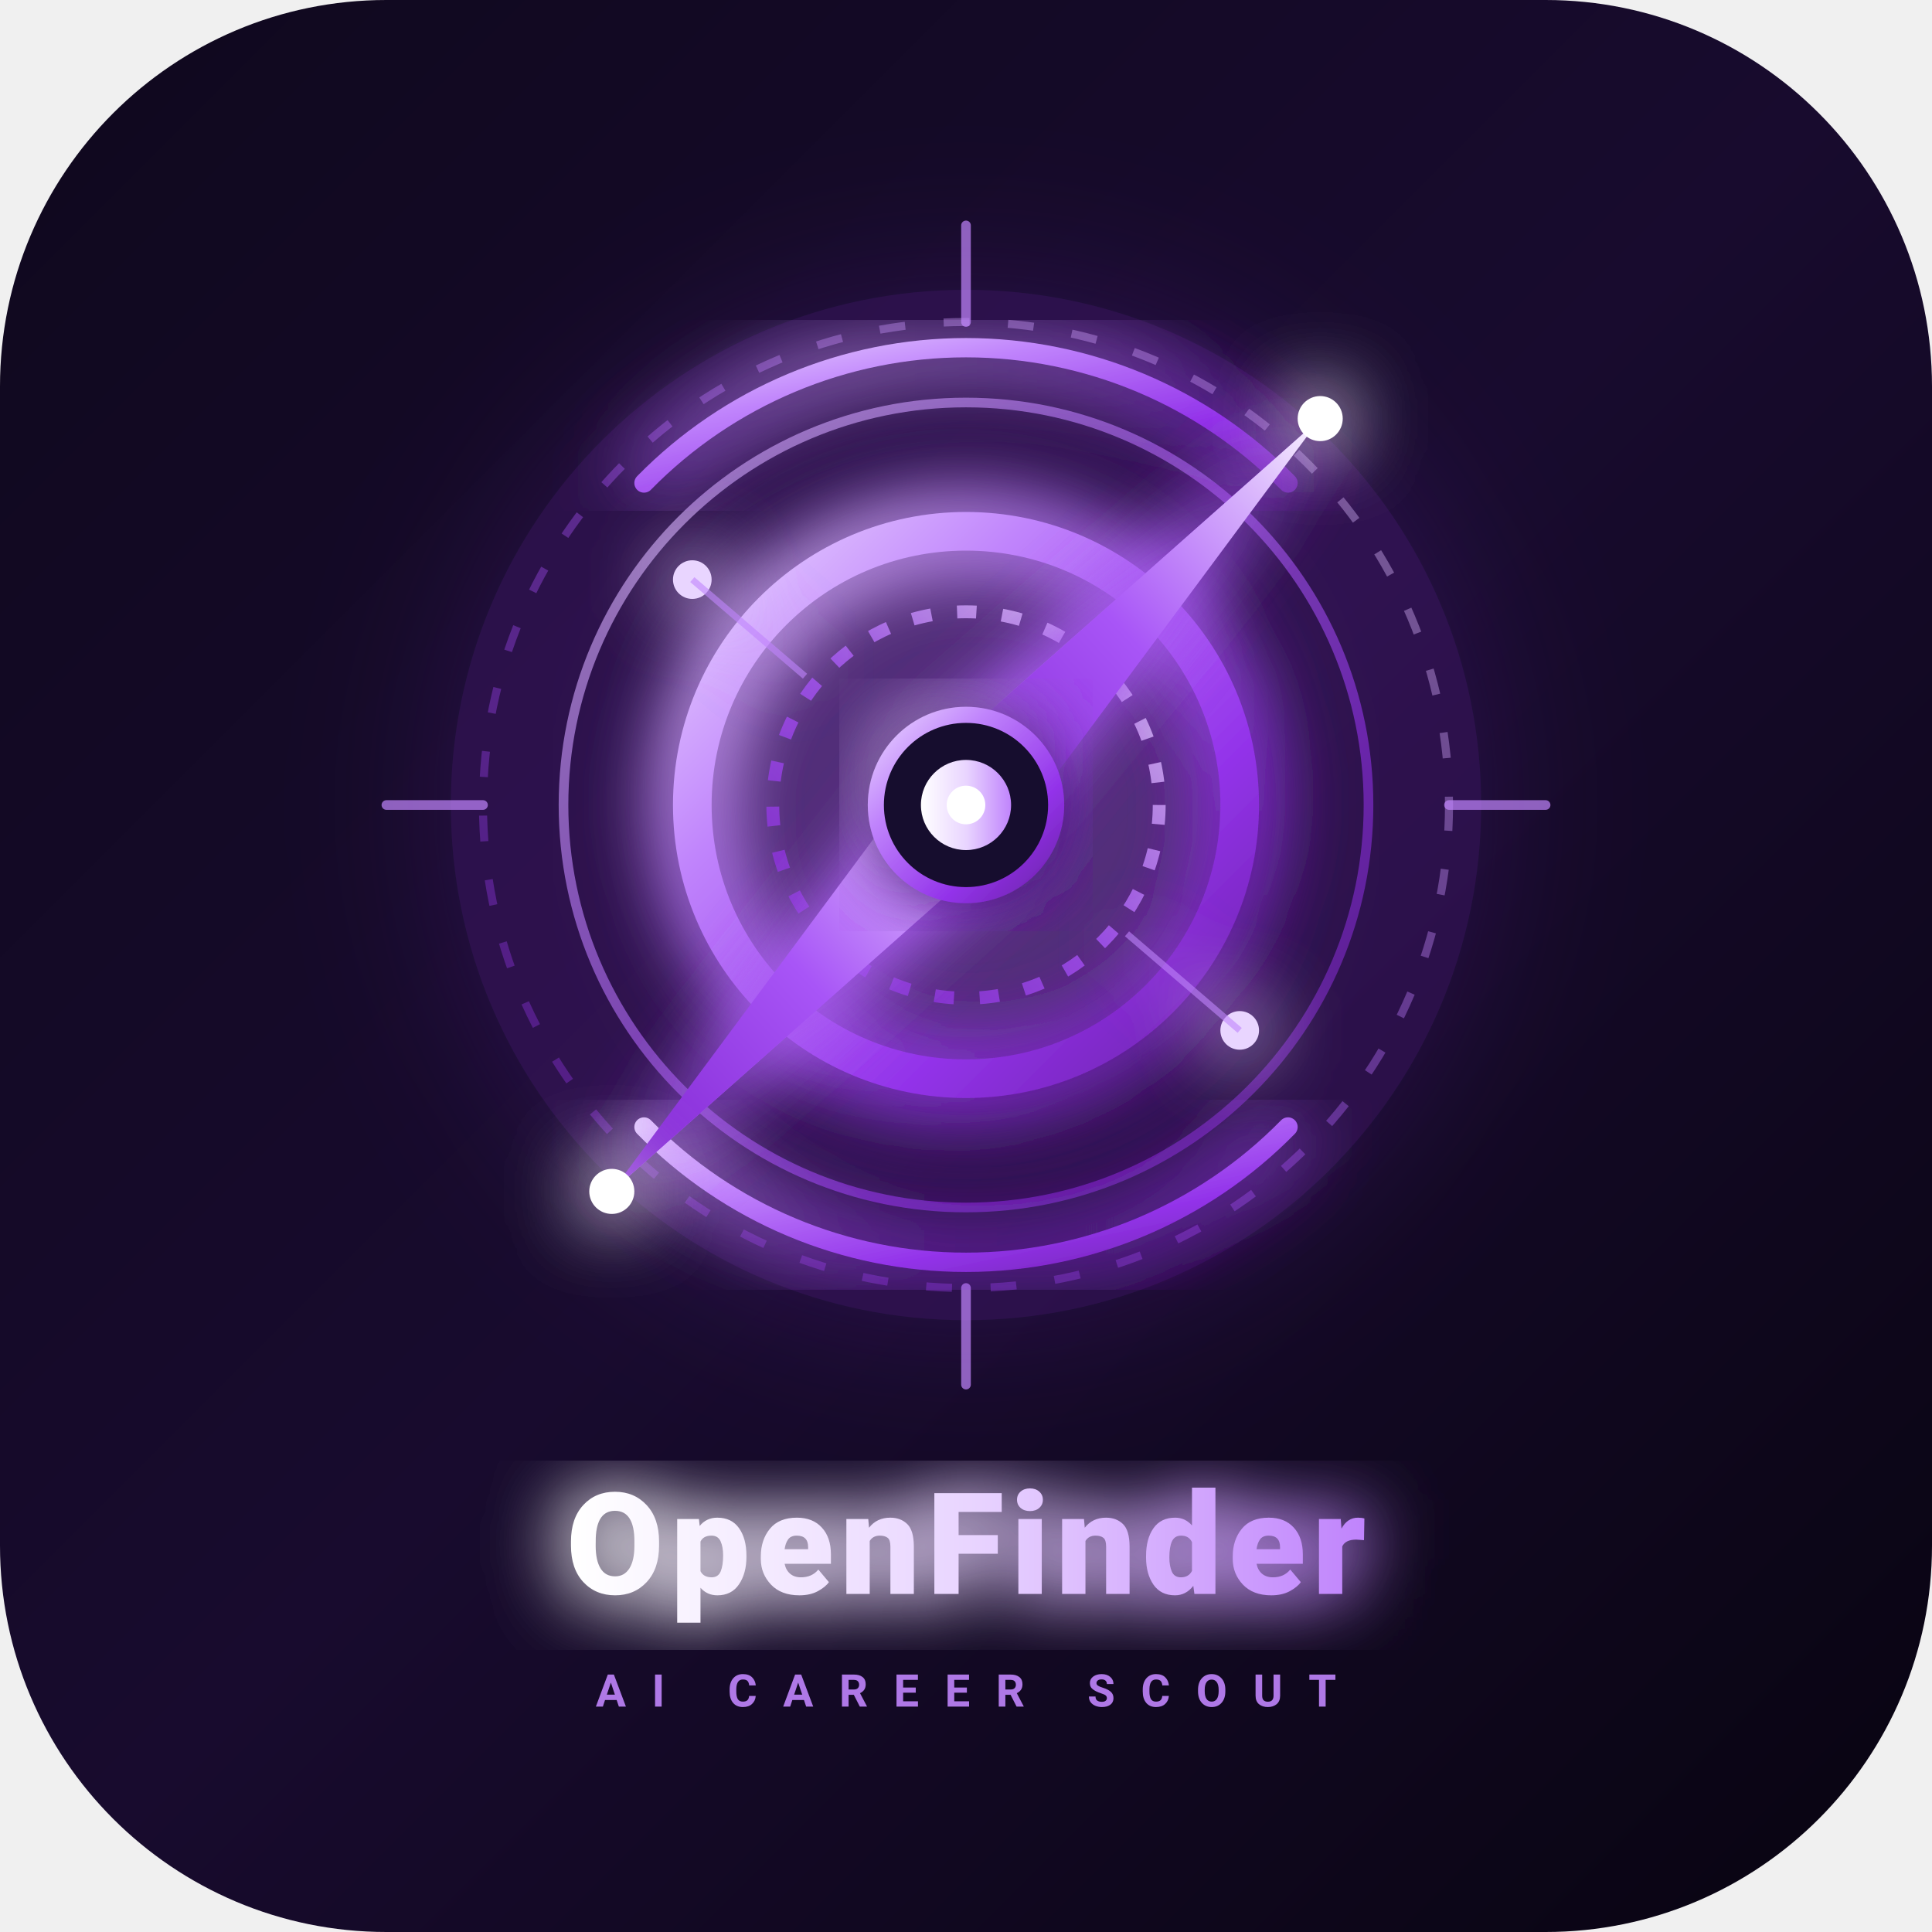
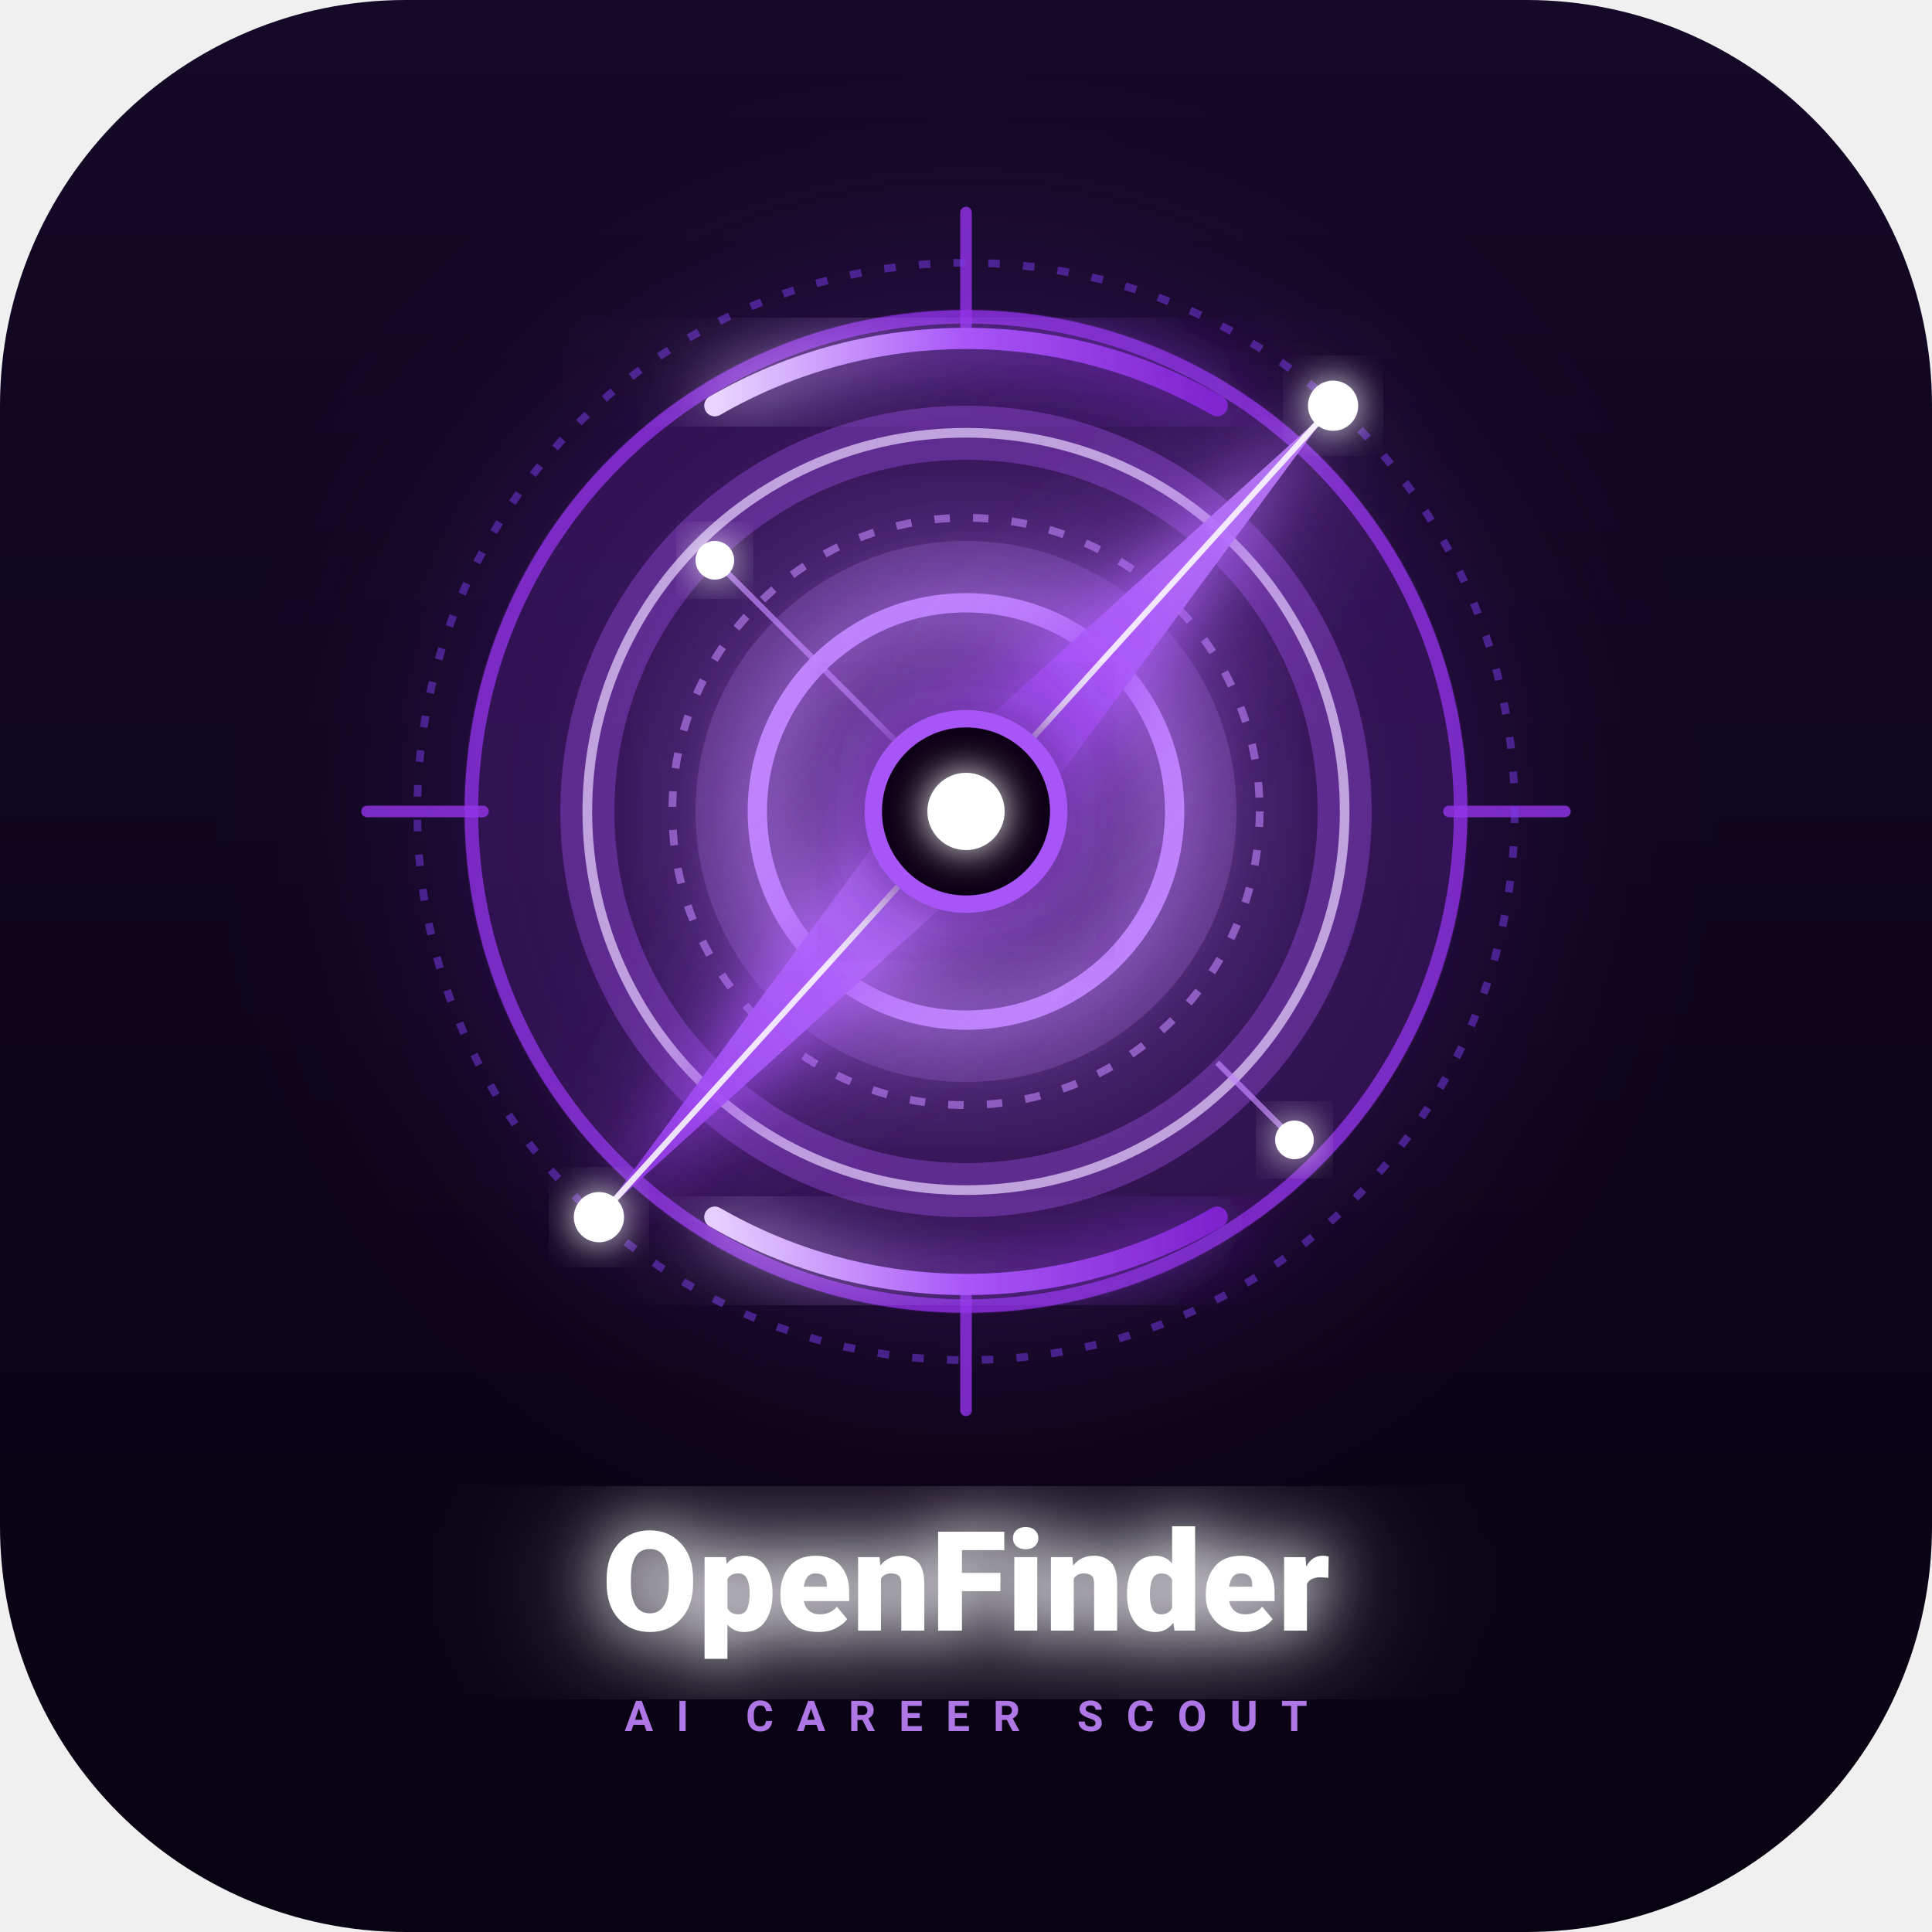
- <svg xmlns="http://www.w3.org/2000/svg" viewBox="0 0 600 600" width="100%" height="100%">
+ <svg xmlns="http://www.w3.org/2000/svg" viewBox="0 0 500 500" width="100%" height="100%">
  <defs>
-     <linearGradient id="bgGrad" x1="0%" y1="0%" x2="100%" y2="100%">
-       <stop offset="0%" stop-color="#0F081D" />
-       <stop offset="50%" stop-color="#180B2E" />
-       <stop offset="100%" stop-color="#080410" />
+     <linearGradient id="bg" x1="0%" y1="0%" x2="0%" y2="100%">
+       <stop offset="0%" stop-color="#140927" />
+       <stop offset="50%" stop-color="#0E051D" />
+       <stop offset="100%" stop-color="#080312" />
    </linearGradient>
-     <linearGradient id="primaryPurple" x1="0%" y1="0%" x2="100%" y2="100%">
-       <stop offset="0%" stop-color="#E9D5FF" />
-       <stop offset="30%" stop-color="#C084FC" />
-       <stop offset="70%" stop-color="#9333EA" />
+     <linearGradient id="needleGrad" x1="0%" y1="100%" x2="100%" y2="0%">
+       <stop offset="0%" stop-color="#9333EA" stop-opacity="0.85" />
+       <stop offset="40%" stop-color="#A855F7" stop-opacity="0.95" />
+       <stop offset="100%" stop-color="#C084FC" stop-opacity="0.9" />
+     </linearGradient>
+     <linearGradient id="ringGrad" x1="0%" y1="0%" x2="100%" y2="100%">
+       <stop offset="0%" stop-color="#C084FC" />
+       <stop offset="50%" stop-color="#9333EA" />
      <stop offset="100%" stop-color="#6B21A8" />
    </linearGradient>
-     <linearGradient id="accentPurple" x1="0%" y1="100%" x2="100%" y2="0%">
-       <stop offset="0%" stop-color="#7E22CE" />
+     <linearGradient id="arcGlow" x1="0%" y1="0%" x2="100%" y2="0%">
+       <stop offset="0%" stop-color="#E9D5FF" />
      <stop offset="50%" stop-color="#A855F7" />
-       <stop offset="100%" stop-color="#F3E8FF" />
+       <stop offset="100%" stop-color="#7E22CE" />
    </linearGradient>
-     <linearGradient id="glowGrad" x1="0%" y1="0%" x2="100%" y2="100%">
-       <stop offset="0%" stop-color="#C084FC" stop-opacity="0.8" />
-       <stop offset="100%" stop-color="#7E22CE" stop-opacity="0.1" />
-     </linearGradient>
-     <linearGradient id="textGrad" x1="0%" y1="0%" x2="100%" y2="0%">
-       <stop offset="0%" stop-color="#FFFFFF" />
-       <stop offset="50%" stop-color="#E9D5FF" />
-       <stop offset="100%" stop-color="#C084FC" />
-     </linearGradient>
-     <filter id="purpleGlow" x="-20%" y="-20%" width="140%" height="140%">
-       <feGaussianBlur stdDeviation="12" result="blur" />
+     <filter id="glow" x="-30%" y="-30%" width="160%" height="160%">
+       <feGaussianBlur stdDeviation="8" result="blur1" />
+       <feGaussianBlur stdDeviation="18" result="blur2" />
      <feMerge>
-         <feMergeNode in="blur" />
+         <feMergeNode in="blur2" />
+         <feMergeNode in="blur1" />
+         <feMergeNode in="SourceGraphic" />
+       </feMerge>
+     </filter>
+     <filter id="softPurple" x="-40%" y="-40%" width="180%" height="180%">
+       <feGaussianBlur stdDeviation="30" result="blur" />
+       <feMerge>
        <feMergeNode in="blur" />
        <feMergeNode in="SourceGraphic" />
      </feMerge>
    </filter>
-     <filter id="softGlow" x="-30%" y="-30%" width="160%" height="160%">
-       <feGaussianBlur stdDeviation="25" result="blur" />
+     <filter id="nodeGlow" x="-50%" y="-50%" width="200%" height="200%">
+       <feGaussianBlur stdDeviation="5" result="blur" />
      <feMerge>
        <feMergeNode in="blur" />
        <feMergeNode in="SourceGraphic" />
      </feMerge>
    </filter>
  </defs>
-   <rect width="600" height="600" rx="120" fill="url(#bgGrad)" />
-   <circle cx="300" cy="250" r="160" fill="#9333EA" opacity="0.18" filter="url(#softGlow)" />
-   <circle cx="300" cy="250" r="80" fill="#C084FC" opacity="0.25" filter="url(#softGlow)" />
-   <circle cx="300" cy="250" r="150" fill="none" stroke="url(#accentPurple)" stroke-width="2.5" stroke-dasharray="8 12" opacity="0.4" />
-   <circle cx="300" cy="250" r="125" fill="none" stroke="url(#primaryPurple)" stroke-width="3" opacity="0.6" />
-   <line x1="120" y1="250" x2="150" y2="250" stroke="#C084FC" stroke-width="3" stroke-linecap="round" opacity="0.7" />
-   <line x1="450" y1="250" x2="480" y2="250" stroke="#C084FC" stroke-width="3" stroke-linecap="round" opacity="0.7" />
-   <line x1="300" y1="70" x2="300" y2="100" stroke="#C084FC" stroke-width="3" stroke-linecap="round" opacity="0.7" />
-   <line x1="300" y1="400" x2="300" y2="430" stroke="#C084FC" stroke-width="3" stroke-linecap="round" opacity="0.7" />
-   <path d="M 200 150 A 140 140 0 0 1 400 150" fill="none" stroke="url(#primaryPurple)" stroke-width="6" stroke-linecap="round" filter="url(#purpleGlow)" />
-   <path d="M 400 350 A 140 140 0 0 1 200 350" fill="none" stroke="url(#primaryPurple)" stroke-width="6" stroke-linecap="round" filter="url(#purpleGlow)" />
-   <circle cx="300" cy="250" r="85" fill="none" stroke="url(#primaryPurple)" stroke-width="12" filter="url(#purpleGlow)" />
-   <circle cx="300" cy="250" r="60" fill="none" stroke="url(#accentPurple)" stroke-width="4" stroke-dasharray="6 8" opacity="0.8" />
-   <polygon points="300,250 288,238 410,130 312,252" fill="url(#primaryPurple)" filter="url(#purpleGlow)" />
-   <polygon points="300,250 312,262 410,130 288,238" fill="url(#accentPurple)" />
-   <polygon points="300,250 312,262 190,370 288,248" fill="url(#primaryPurple)" filter="url(#purpleGlow)" />
-   <polygon points="300,250 288,238 190,370 312,262" fill="url(#accentPurple)" />
-   <circle cx="300" cy="250" r="28" fill="#180B2E" stroke="url(#primaryPurple)" stroke-width="5" filter="url(#purpleGlow)" />
-   <circle cx="300" cy="250" r="14" fill="url(#textGrad)" />
-   <circle cx="300" cy="250" r="6" fill="#FFFFFF" />
-   <g filter="url(#purpleGlow)">
-     <circle cx="215" cy="180" r="6" fill="#E9D5FF" />
-     <line x1="215" y1="180" x2="250" y2="210" stroke="#C084FC" stroke-width="2" opacity="0.6" />
-     <circle cx="385" cy="320" r="6" fill="#E9D5FF" />
-     <line x1="385" y1="320" x2="350" y2="290" stroke="#C084FC" stroke-width="2" opacity="0.6" />
-     <circle cx="410" cy="130" r="7" fill="#FFFFFF" />
-     <circle cx="190" cy="370" r="7" fill="#FFFFFF" />
-   </g>
-   <text x="300" y="495" font-family="-apple-system, BlinkMacSystemFont, 'Segoe UI', Roboto, 'Outfit', 'Inter', sans-serif" font-size="44" font-weight="800" letter-spacing="2" text-anchor="middle" fill="url(#textGrad)" filter="url(#purpleGlow)">
+   <rect width="500" height="500" rx="105" fill="url(#bg)" />
+   <circle cx="250" cy="210" r="130" fill="#9333EA" opacity="0.25" filter="url(#softPurple)" />
+   <circle cx="250" cy="210" r="70" fill="#C084FC" opacity="0.3" filter="url(#softPurple)" />
+   <line x1="250" y1="55" x2="250" y2="85" stroke="#9333EA" stroke-width="3" stroke-linecap="round" opacity="0.8" />
+   <line x1="250" y1="335" x2="250" y2="365" stroke="#9333EA" stroke-width="3" stroke-linecap="round" opacity="0.8" />
+   <line x1="95" y1="210" x2="125" y2="210" stroke="#9333EA" stroke-width="3" stroke-linecap="round" opacity="0.8" />
+   <line x1="375" y1="210" x2="405" y2="210" stroke="#9333EA" stroke-width="3" stroke-linecap="round" opacity="0.8" />
+   <circle cx="250" cy="210" r="142" fill="none" stroke="#7C3AED" stroke-width="2" stroke-dasharray="3 6" opacity="0.5" />
+   <circle cx="250" cy="210" r="128" fill="none" stroke="#9333EA" stroke-width="3.5" opacity="0.75" />
+   <path d="M 185 105 A 130 130 0 0 1 315 105" fill="none" stroke="url(#arcGlow)" stroke-width="5.5" stroke-linecap="round" filter="url(#glow)" />
+   <path d="M 315 315 A 130 130 0 0 1 185 315" fill="none" stroke="url(#arcGlow)" stroke-width="5.5" stroke-linecap="round" filter="url(#glow)" />
+   <circle cx="250" cy="210" r="98" fill="none" stroke="#A855F7" stroke-width="14" opacity="0.35" />
+   <circle cx="250" cy="210" r="98" fill="none" stroke="#E9D5FF" stroke-width="2.5" opacity="0.7" />
+   <circle cx="250" cy="210" r="76" fill="none" stroke="#C084FC" stroke-width="2" stroke-dasharray="4 6" opacity="0.6" />
+   <circle cx="250" cy="210" r="54" fill="none" stroke="#C084FC" stroke-width="5" filter="url(#glow)" />
+   <polygon points="250,210 240,200 345,105 260,220" fill="url(#needleGrad)" filter="url(#glow)" />
+   <polygon points="250,210 260,220 155,315 240,200" fill="url(#needleGrad)" filter="url(#glow)" />
+   <line x1="155" y1="315" x2="345" y2="105" stroke="#FFFFFF" stroke-width="1.5" opacity="0.85" />
+   <line x1="185" y1="145" x2="235" y2="195" stroke="#C084FC" stroke-width="1.5" opacity="0.7" />
+   <circle cx="185" cy="145" r="5" fill="#FFFFFF" filter="url(#nodeGlow)" />
+   <line x1="315" y1="275" x2="335" y2="295" stroke="#C084FC" stroke-width="1.5" opacity="0.7" />
+   <circle cx="335" cy="295" r="5" fill="#FFFFFF" filter="url(#nodeGlow)" />
+   <circle cx="345" cy="105" r="6.5" fill="#FFFFFF" filter="url(#nodeGlow)" />
+   <circle cx="155" cy="315" r="6.5" fill="#FFFFFF" filter="url(#nodeGlow)" />
+   <circle cx="250" cy="210" r="24" fill="#0C0517" stroke="#A855F7" stroke-width="4.5" filter="url(#glow)" />
+   <circle cx="250" cy="210" r="10" fill="#FFFFFF" filter="url(#nodeGlow)" />
+   <text x="250" y="422" font-family="-apple-system, BlinkMacSystemFont, 'Segoe UI', Roboto, 'Outfit', 'Inter', sans-serif" font-size="36" font-weight="800" text-anchor="middle" fill="#FFFFFF" filter="url(#glow)">
    OpenFinder
  </text>
-   <text x="300" y="530" font-family="-apple-system, BlinkMacSystemFont, 'Segoe UI', Roboto, 'Inter', sans-serif" font-size="14" font-weight="600" letter-spacing="8" text-anchor="middle" fill="#C084FC" opacity="0.9">
+   <text x="250" y="448" font-family="-apple-system, BlinkMacSystemFont, 'Segoe UI', Roboto, 'Inter', sans-serif" font-size="11" font-weight="700" letter-spacing="6" text-anchor="middle" fill="#C084FC" opacity="0.9">
    AI CAREER SCOUT
  </text>
</svg>
